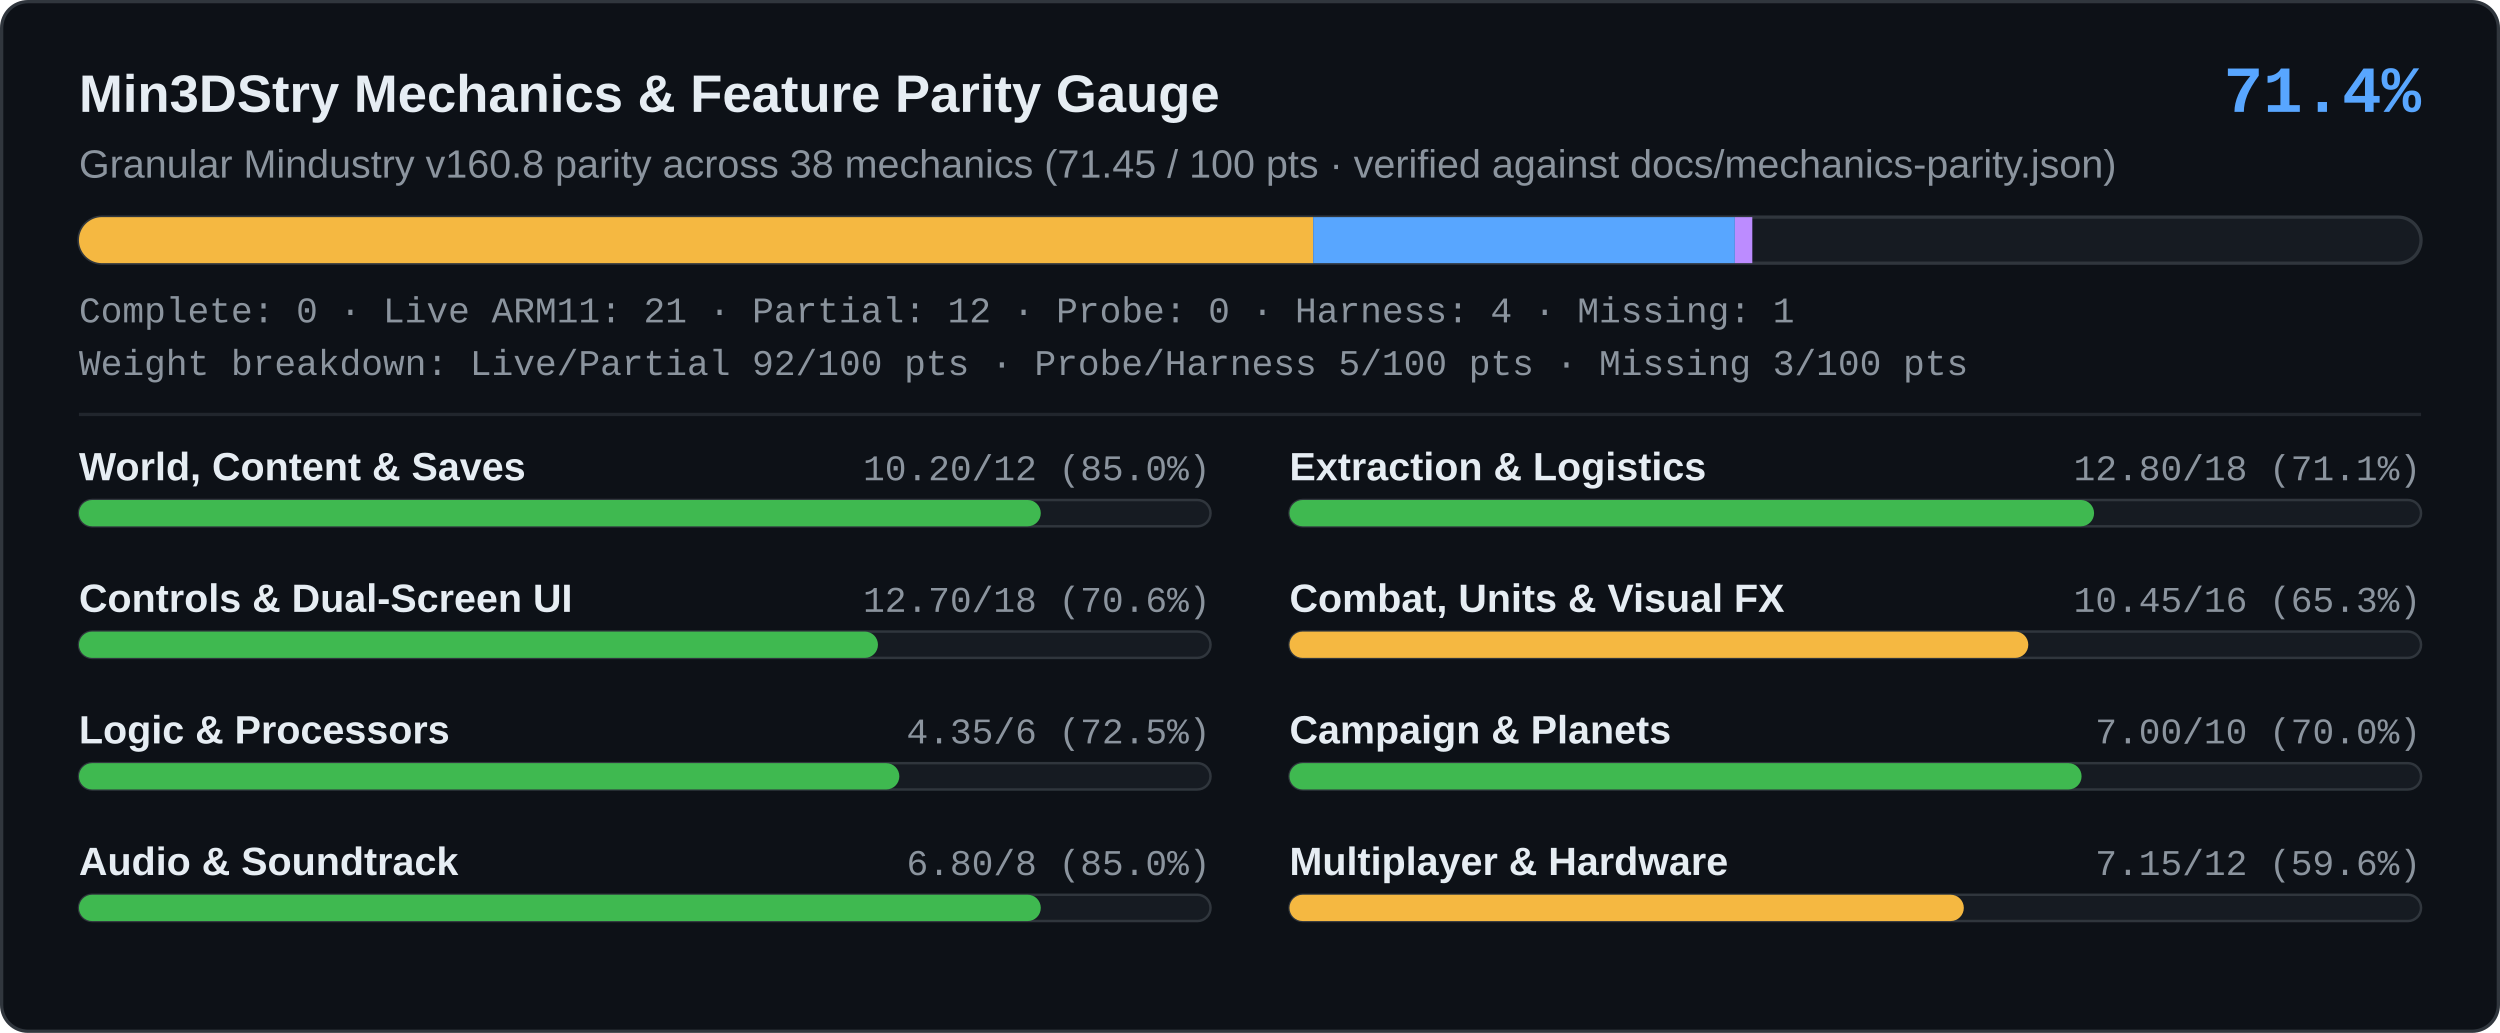
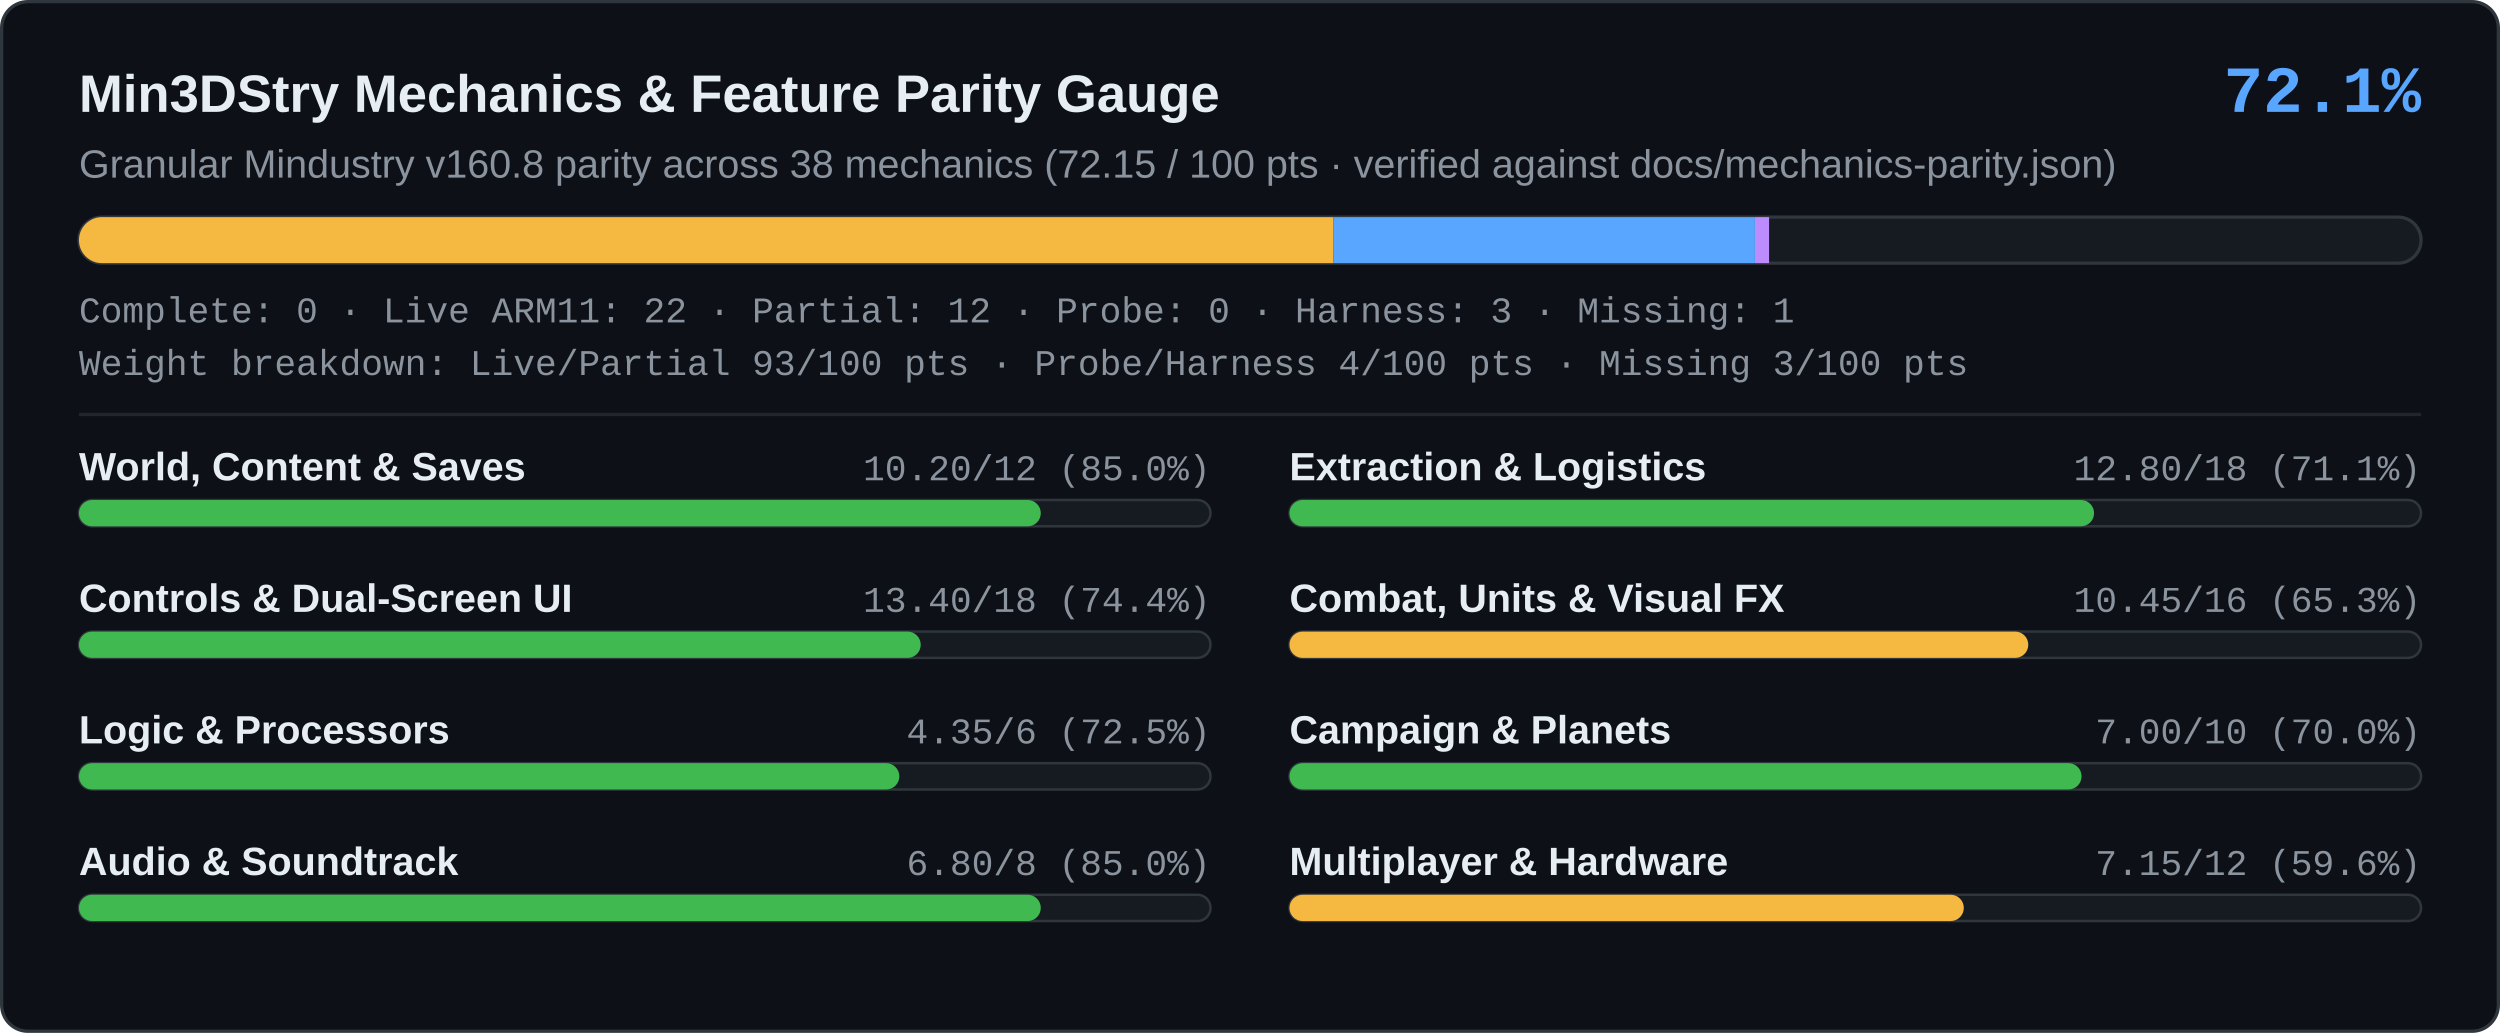
- <svg xmlns="http://www.w3.org/2000/svg" width="760" height="314" viewBox="0 0 760 314" role="img" aria-label="Min3DStry Mechanics &amp; Feature Parity 71.4%">
+ <svg xmlns="http://www.w3.org/2000/svg" width="760" height="314" viewBox="0 0 760 314" role="img" aria-label="Min3DStry Mechanics &amp; Feature Parity 72.1%">
  <defs>
    <clipPath id="mechBarClip">
      <rect x="24" y="66" width="712" height="14" rx="7" />
    </clipPath>
  </defs>
  <rect x="0.5" y="0.5" width="759" height="313" rx="8" fill="#0d1117" stroke="#30363d" />
  <text x="24" y="34" fill="#e6edf3" font-family="Segoe UI, Ubuntu, Arial, sans-serif" font-size="16" font-weight="700">Min3DStry Mechanics &amp; Feature Parity Gauge</text>
-   <text x="736" y="34" text-anchor="end" fill="#58a6ff" font-family="Consolas, Liberation Mono, monospace" font-size="20" font-weight="700">71.4%</text>
-   <text x="24" y="54" fill="#8b949e" font-family="Segoe UI, Ubuntu, Arial, sans-serif" font-size="12">Granular Mindustry v160.8 parity across 38 mechanics (71.45 / 100 pts · verified against docs/mechanics-parity.json)</text>
+   <text x="736" y="34" text-anchor="end" fill="#58a6ff" font-family="Consolas, Liberation Mono, monospace" font-size="20" font-weight="700">72.1%</text>
+   <text x="24" y="54" fill="#8b949e" font-family="Segoe UI, Ubuntu, Arial, sans-serif" font-size="12">Granular Mindustry v160.8 parity across 38 mechanics (72.15 / 100 pts · verified against docs/mechanics-parity.json)</text>
  <rect x="24" y="66" width="712" height="14" rx="7" fill="#161b22" stroke="#30363d" />
  <g clip-path="url(#mechBarClip)">
-     <rect x="24.0" y="66" width="375.2" height="14" fill="#f5b841" />
-     <rect x="399.2" y="66" width="128.2" height="14" fill="#58a6ff" />
-     <rect x="527.4" y="66" width="5.3" height="14" fill="#bc8cff" />
+     <rect x="24.0" y="66" width="381.3" height="14" fill="#f5b841" />
+     <rect x="405.3" y="66" width="128.2" height="14" fill="#58a6ff" />
+     <rect x="533.5" y="66" width="4.3" height="14" fill="#bc8cff" />
  </g>
-   <text x="24" y="98" fill="#8b949e" font-family="Consolas, Liberation Mono, monospace" font-size="11">Complete: 0  ·  Live ARM11: 21  ·  Partial: 12  ·  Probe: 0  ·  Harness: 4  ·  Missing: 1</text>
-   <text x="24" y="114" fill="#8b949e" font-family="Consolas, Liberation Mono, monospace" font-size="11">Weight breakdown:  Live/Partial 92/100 pts  ·  Probe/Harness 5/100 pts  ·  Missing 3/100 pts</text>
+   <text x="24" y="98" fill="#8b949e" font-family="Consolas, Liberation Mono, monospace" font-size="11">Complete: 0  ·  Live ARM11: 22  ·  Partial: 12  ·  Probe: 0  ·  Harness: 3  ·  Missing: 1</text>
+   <text x="24" y="114" fill="#8b949e" font-family="Consolas, Liberation Mono, monospace" font-size="11">Weight breakdown:  Live/Partial 93/100 pts  ·  Probe/Harness 4/100 pts  ·  Missing 3/100 pts</text>
  <line x1="24" y1="126" x2="736" y2="126" stroke="#21262d" stroke-width="1" />
  <text x="24" y="146" fill="#e6edf3" font-family="Segoe UI, Ubuntu, Arial, sans-serif" font-size="12" font-weight="600">World, Content &amp; Saves</text>
  <text x="368" y="146" text-anchor="end" fill="#8b949e" font-family="Consolas, Liberation Mono, monospace" font-size="11">10.20/12 (85.0%)</text>
  <rect x="24" y="152" width="344" height="8" rx="4" fill="#161b22" stroke="#30363d" stroke-width="0.75" />
  <rect x="24" y="152" width="292.4" height="8" rx="4" fill="#3fb950" />
  <text x="392" y="146" fill="#e6edf3" font-family="Segoe UI, Ubuntu, Arial, sans-serif" font-size="12" font-weight="600">Extraction &amp; Logistics</text>
  <text x="736" y="146" text-anchor="end" fill="#8b949e" font-family="Consolas, Liberation Mono, monospace" font-size="11">12.80/18 (71.1%)</text>
  <rect x="392" y="152" width="344" height="8" rx="4" fill="#161b22" stroke="#30363d" stroke-width="0.75" />
  <rect x="392" y="152" width="244.6" height="8" rx="4" fill="#3fb950" />
  <text x="24" y="186" fill="#e6edf3" font-family="Segoe UI, Ubuntu, Arial, sans-serif" font-size="12" font-weight="600">Controls &amp; Dual-Screen UI</text>
-   <text x="368" y="186" text-anchor="end" fill="#8b949e" font-family="Consolas, Liberation Mono, monospace" font-size="11">12.70/18 (70.6%)</text>
+   <text x="368" y="186" text-anchor="end" fill="#8b949e" font-family="Consolas, Liberation Mono, monospace" font-size="11">13.40/18 (74.4%)</text>
  <rect x="24" y="192" width="344" height="8" rx="4" fill="#161b22" stroke="#30363d" stroke-width="0.75" />
-   <rect x="24" y="192" width="242.9" height="8" rx="4" fill="#3fb950" />
+   <rect x="24" y="192" width="255.9" height="8" rx="4" fill="#3fb950" />
  <text x="392" y="186" fill="#e6edf3" font-family="Segoe UI, Ubuntu, Arial, sans-serif" font-size="12" font-weight="600">Combat, Units &amp; Visual FX</text>
  <text x="736" y="186" text-anchor="end" fill="#8b949e" font-family="Consolas, Liberation Mono, monospace" font-size="11">10.45/16 (65.3%)</text>
  <rect x="392" y="192" width="344" height="8" rx="4" fill="#161b22" stroke="#30363d" stroke-width="0.75" />
  <rect x="392" y="192" width="224.6" height="8" rx="4" fill="#f5b841" />
  <text x="24" y="226" fill="#e6edf3" font-family="Segoe UI, Ubuntu, Arial, sans-serif" font-size="12" font-weight="600">Logic &amp; Processors</text>
  <text x="368" y="226" text-anchor="end" fill="#8b949e" font-family="Consolas, Liberation Mono, monospace" font-size="11">4.35/6 (72.5%)</text>
  <rect x="24" y="232" width="344" height="8" rx="4" fill="#161b22" stroke="#30363d" stroke-width="0.75" />
  <rect x="24" y="232" width="249.4" height="8" rx="4" fill="#3fb950" />
  <text x="392" y="226" fill="#e6edf3" font-family="Segoe UI, Ubuntu, Arial, sans-serif" font-size="12" font-weight="600">Campaign &amp; Planets</text>
  <text x="736" y="226" text-anchor="end" fill="#8b949e" font-family="Consolas, Liberation Mono, monospace" font-size="11">7.00/10 (70.0%)</text>
  <rect x="392" y="232" width="344" height="8" rx="4" fill="#161b22" stroke="#30363d" stroke-width="0.75" />
  <rect x="392" y="232" width="240.8" height="8" rx="4" fill="#3fb950" />
  <text x="24" y="266" fill="#e6edf3" font-family="Segoe UI, Ubuntu, Arial, sans-serif" font-size="12" font-weight="600">Audio &amp; Soundtrack</text>
  <text x="368" y="266" text-anchor="end" fill="#8b949e" font-family="Consolas, Liberation Mono, monospace" font-size="11">6.80/8 (85.0%)</text>
  <rect x="24" y="272" width="344" height="8" rx="4" fill="#161b22" stroke="#30363d" stroke-width="0.75" />
  <rect x="24" y="272" width="292.4" height="8" rx="4" fill="#3fb950" />
  <text x="392" y="266" fill="#e6edf3" font-family="Segoe UI, Ubuntu, Arial, sans-serif" font-size="12" font-weight="600">Multiplayer &amp; Hardware</text>
  <text x="736" y="266" text-anchor="end" fill="#8b949e" font-family="Consolas, Liberation Mono, monospace" font-size="11">7.15/12 (59.6%)</text>
  <rect x="392" y="272" width="344" height="8" rx="4" fill="#161b22" stroke="#30363d" stroke-width="0.75" />
  <rect x="392" y="272" width="205.0" height="8" rx="4" fill="#f5b841" />
</svg>
